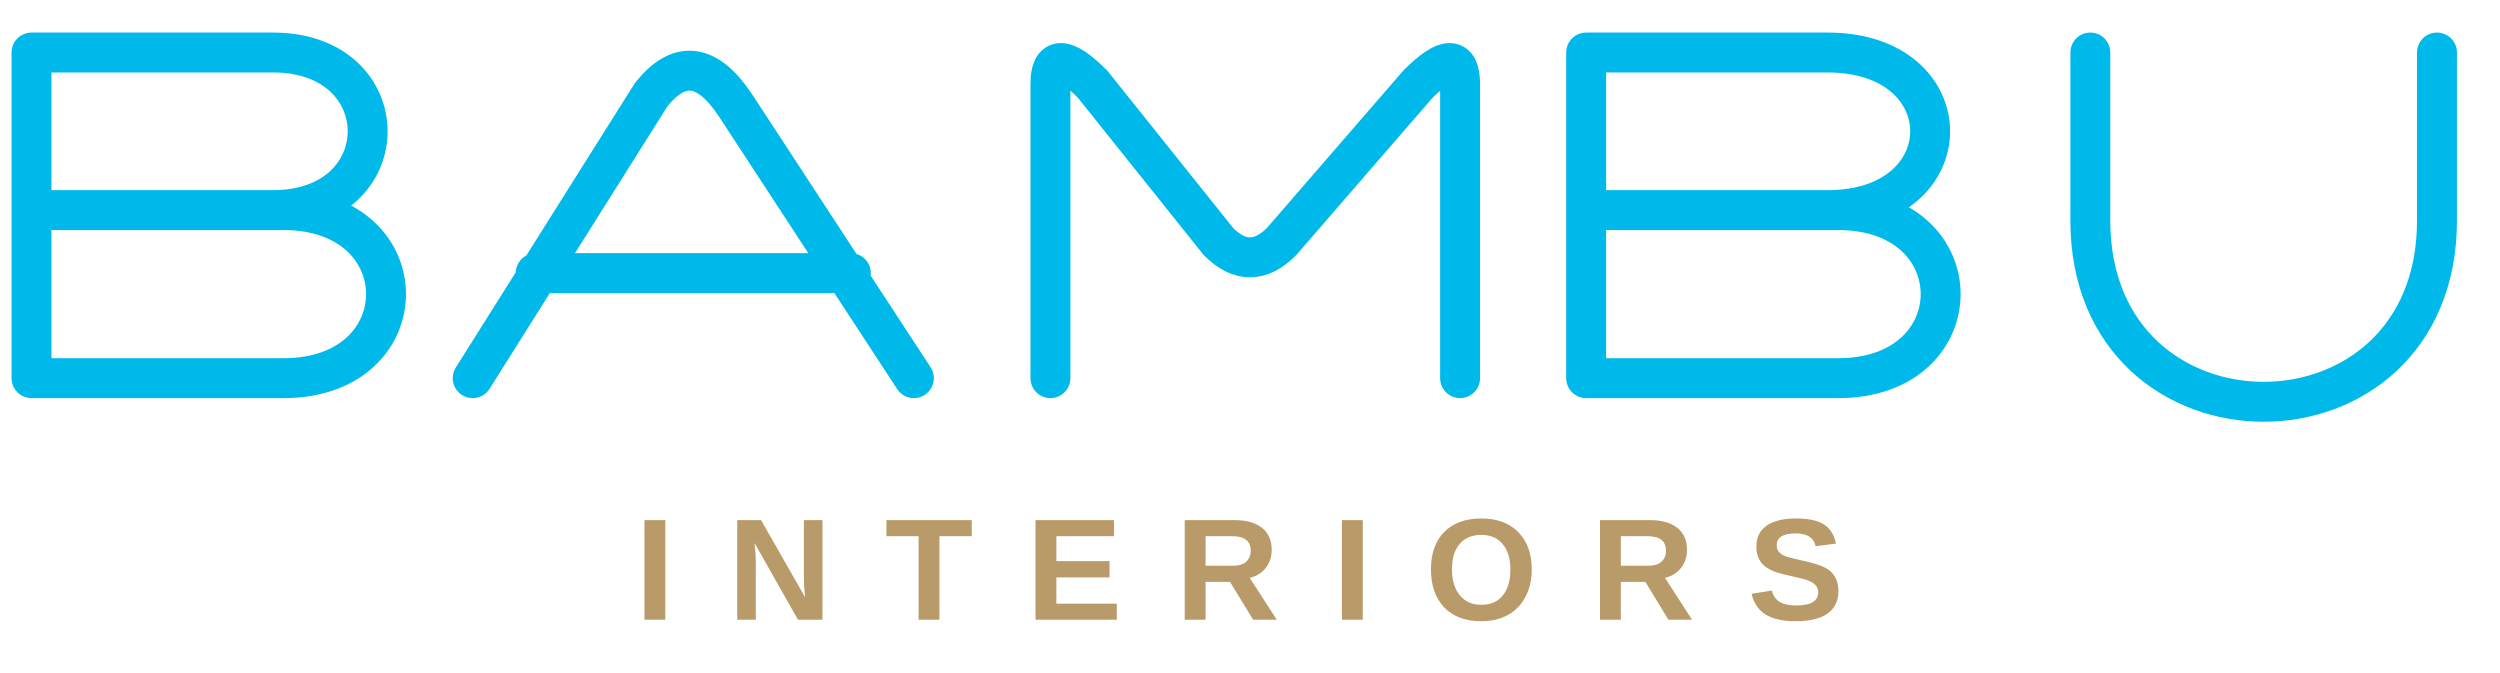
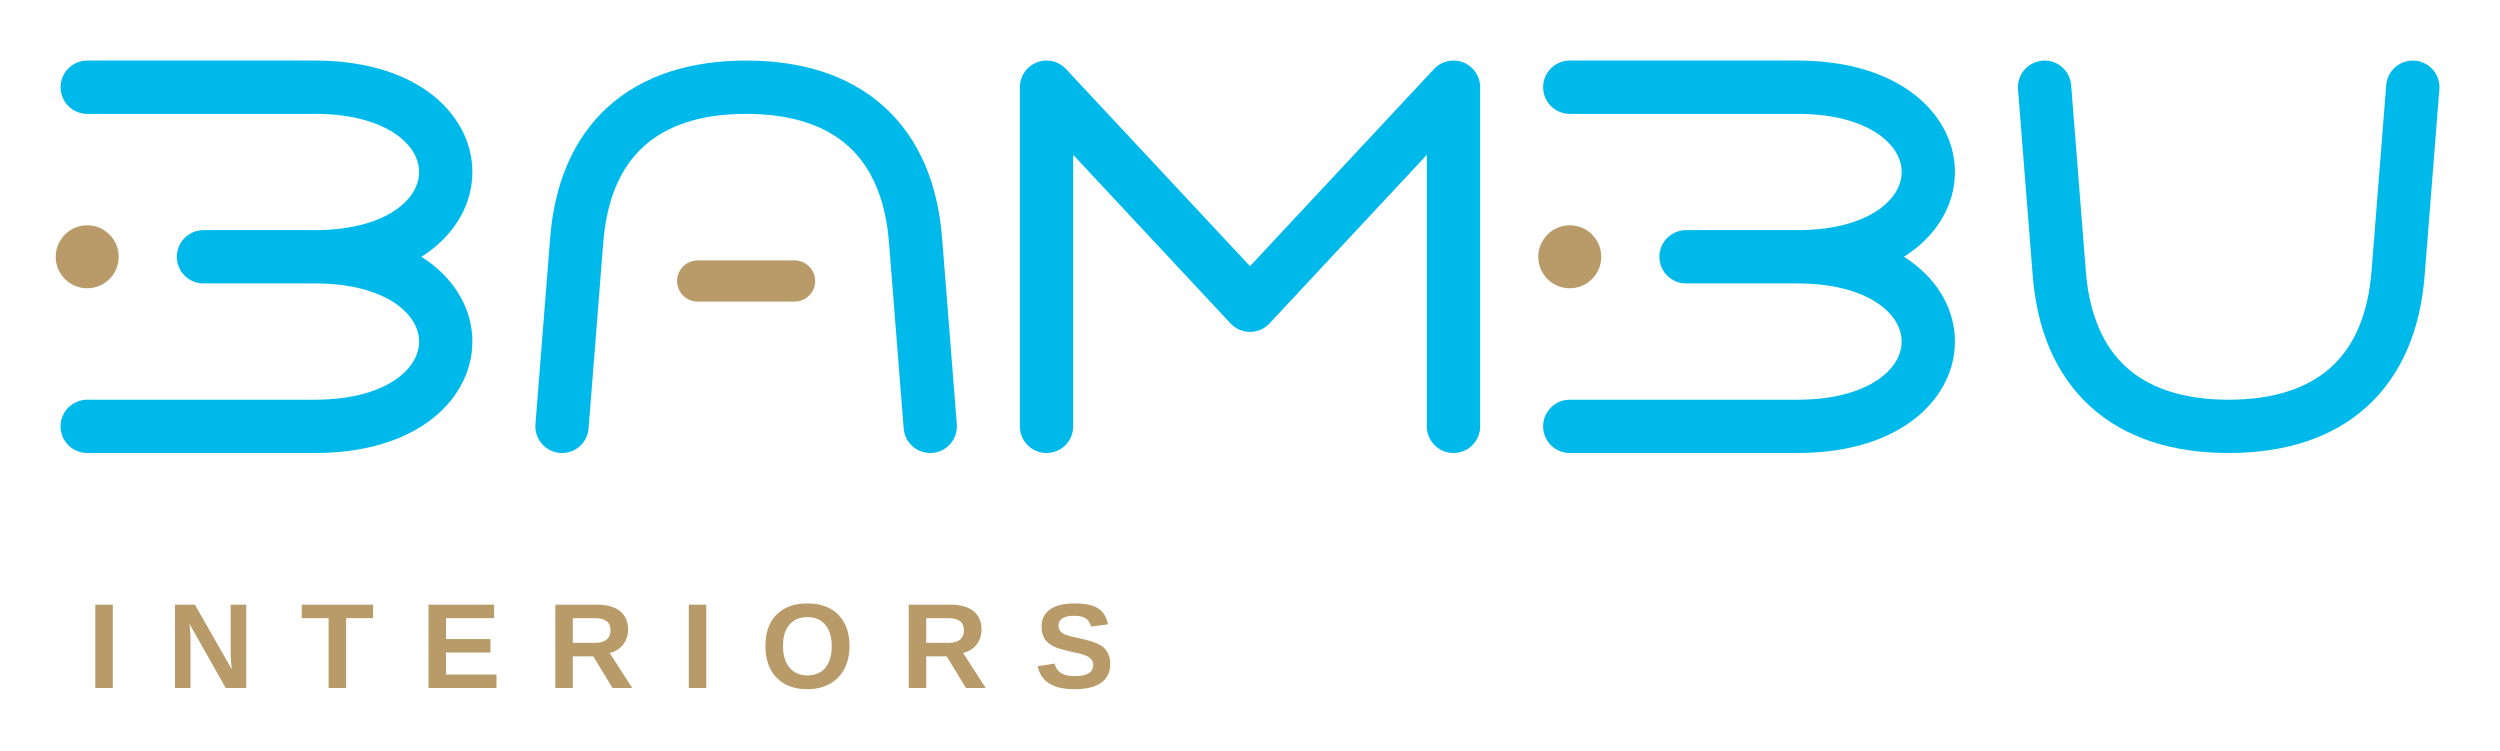
- <svg xmlns="http://www.w3.org/2000/svg" width="476" height="128" viewBox="0 0 238 64" role="img" aria-labelledby="title desc">
-   <g fill="none" stroke="#00B9EB" stroke-width="3.8" stroke-linecap="round" stroke-linejoin="round">
-     <path d="M3 5 H26 C38 5 38 20 26 20 H3 M3 20 H27 C40 20 40 36 27 36 H3 V5" />
-     <path d="M45 36 L62 9 Q66 4 70 10 L87 36 M51 26 H81" />
-     <path d="M100 36 V8 Q100 4 104 8 L116 23 Q119 26 122 23 L135 8 Q139 4 139 8 V36" />
-     <path d="M151 5 H174 C187 5 187 20 174 20 H151 M151 20 H175 C188 20 188 36 175 36 H151 V5" />
-     <path d="M199 5 V21 C199 44 232 44 232 21 V5" />
+ <svg xmlns="http://www.w3.org/2000/svg" width="1032" height="310" viewBox="0 0 516 155" role="img" aria-labelledby="title desc">
+   <g fill="none" stroke="#00B9EB" stroke-width="11" stroke-linecap="round" stroke-linejoin="round">
+     <path d="M18 18 H65 C101 18 101 53 65 53 H42 M42 53 H65 C101 53 101 88 65 88 H18" />
+     <path d="M0 70 L3 32 C4.5 11 17 0 38 0 C59 0 71.5 11 73 32 L76 70" transform="translate(116 18)" />
+     <path d="M216 88 V18 L258 63 L300 18 V88" />
+     <path d="M324 18 H371 C407 18 407 53 371 53 H348 M348 53 H371 C407 53 407 88 371 88 H324" />
+     <path d="M0 70 L3 32 C4.5 11 17 0 38 0 C59 0 71.5 11 73 32 L76 70" transform="translate(498 88) rotate(180)" />
  </g>
-   <text x="118" y="59" fill="#B89B68" text-anchor="middle" font-family="Arial, Helvetica, sans-serif" font-weight="600" font-size="13.8" letter-spacing="5">INTERIORS</text>
+   <path d="M144 58 H164" stroke="#B89B68" stroke-width="8.5" stroke-linecap="round" fill="none" />
+   <circle cx="18" cy="53" r="6.5" fill="#B89B68" />
+   <circle cx="324" cy="53" r="6.5" fill="#B89B68" />
+   <text x="18" y="142" fill="#B89B68" font-family="Arial, Helvetica, sans-serif" font-size="25" font-weight="600" letter-spacing="9.5">INTERIORS</text>
</svg>
